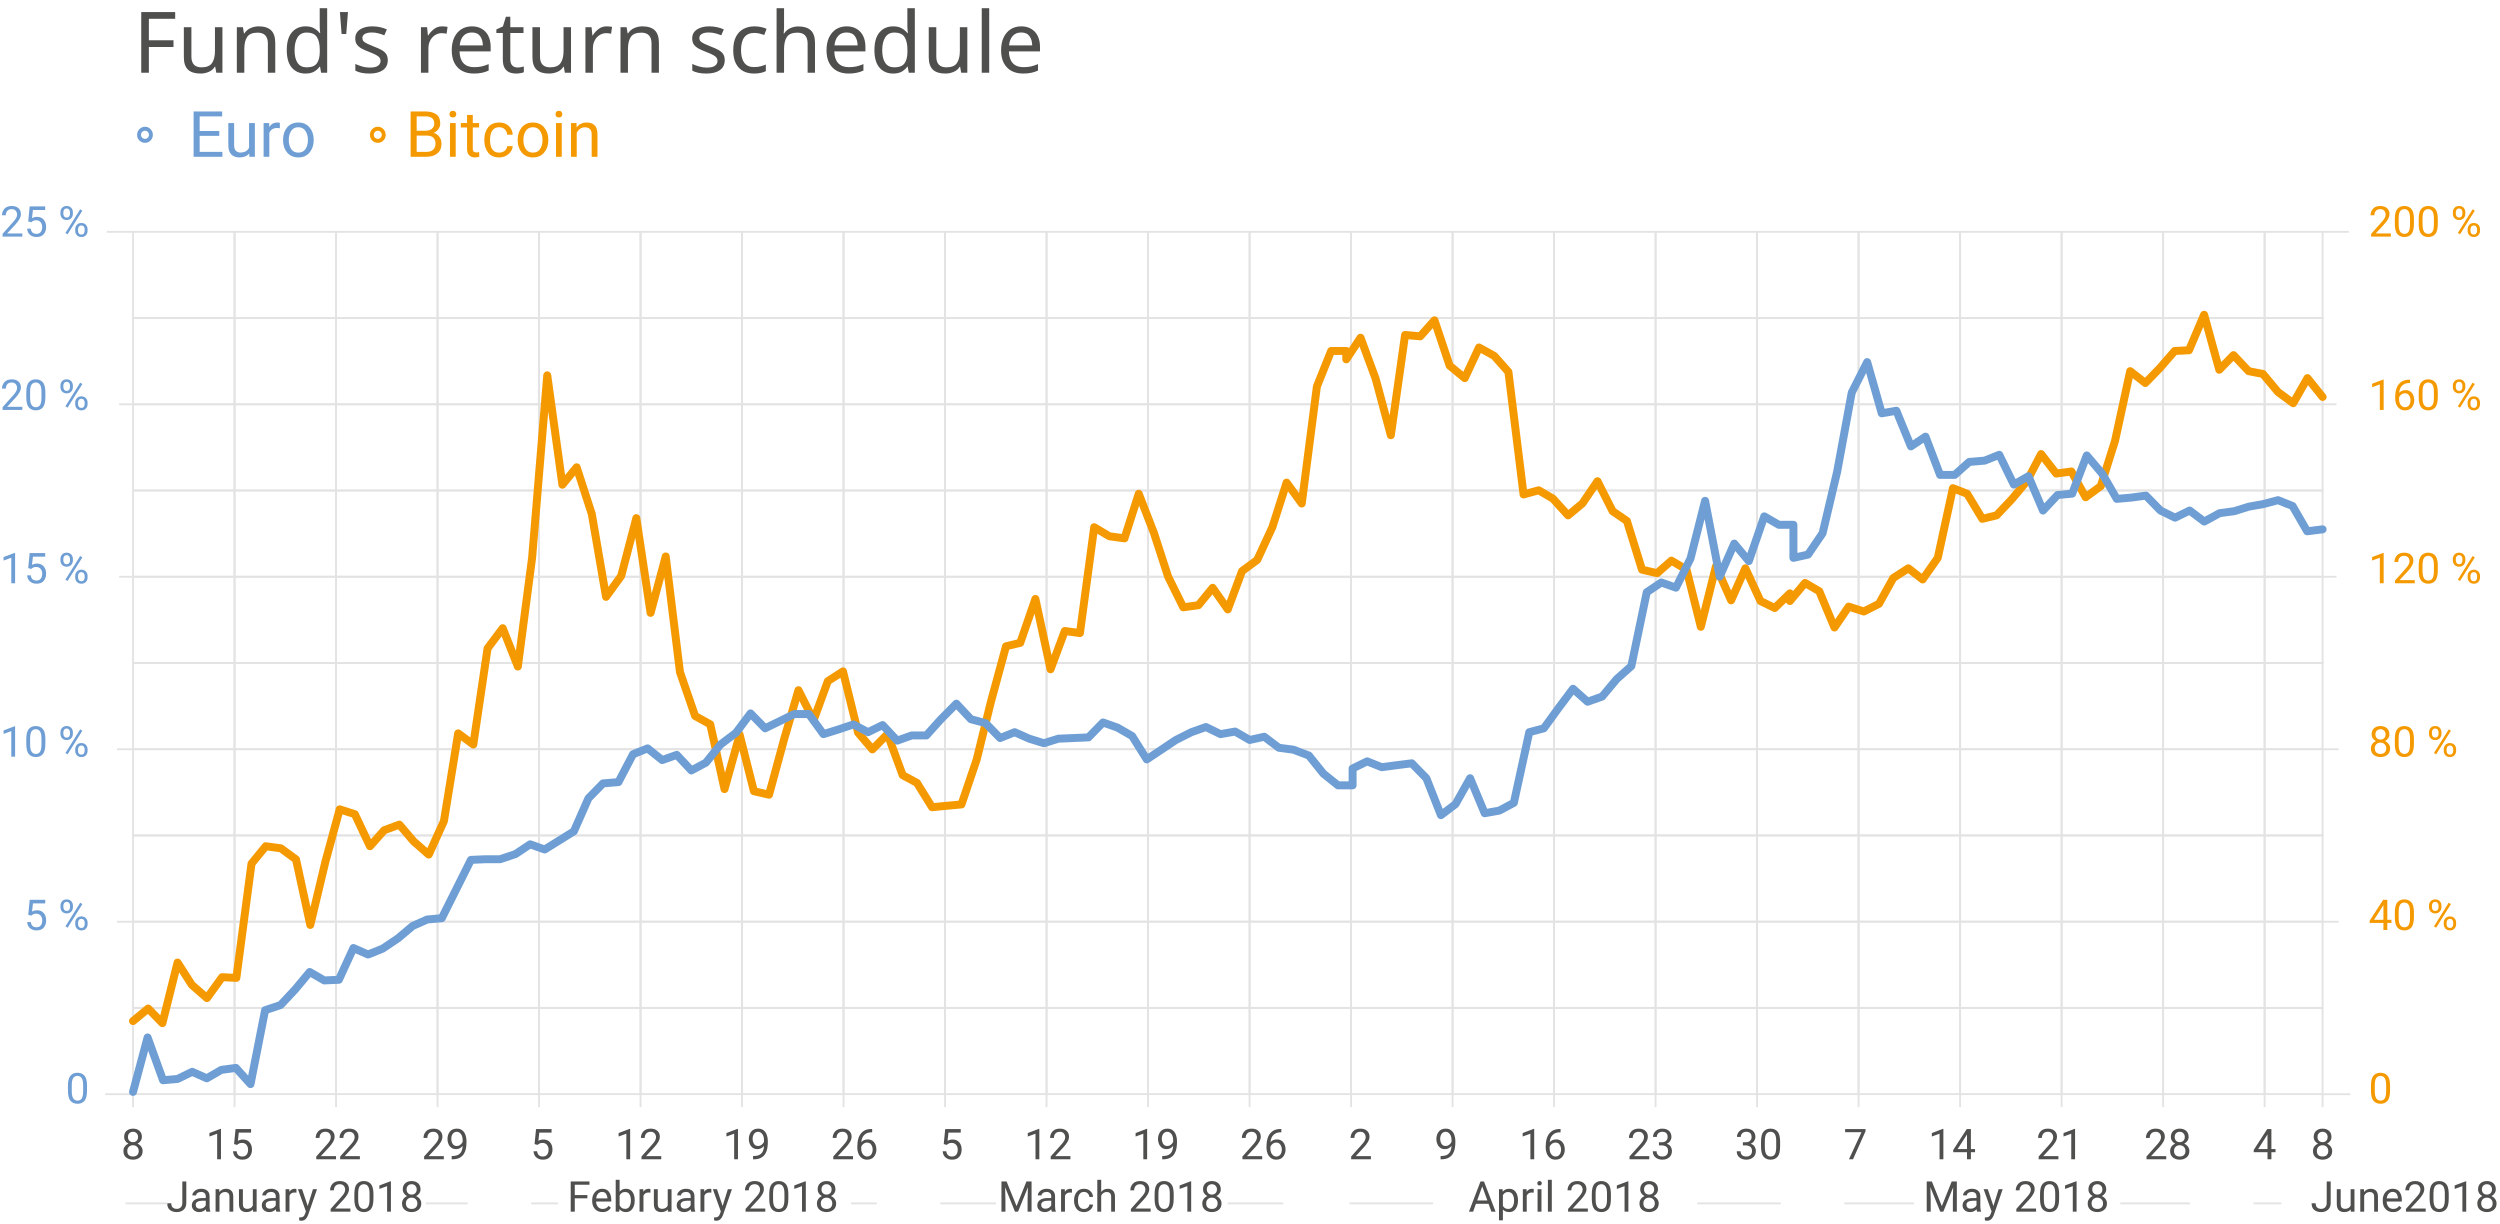
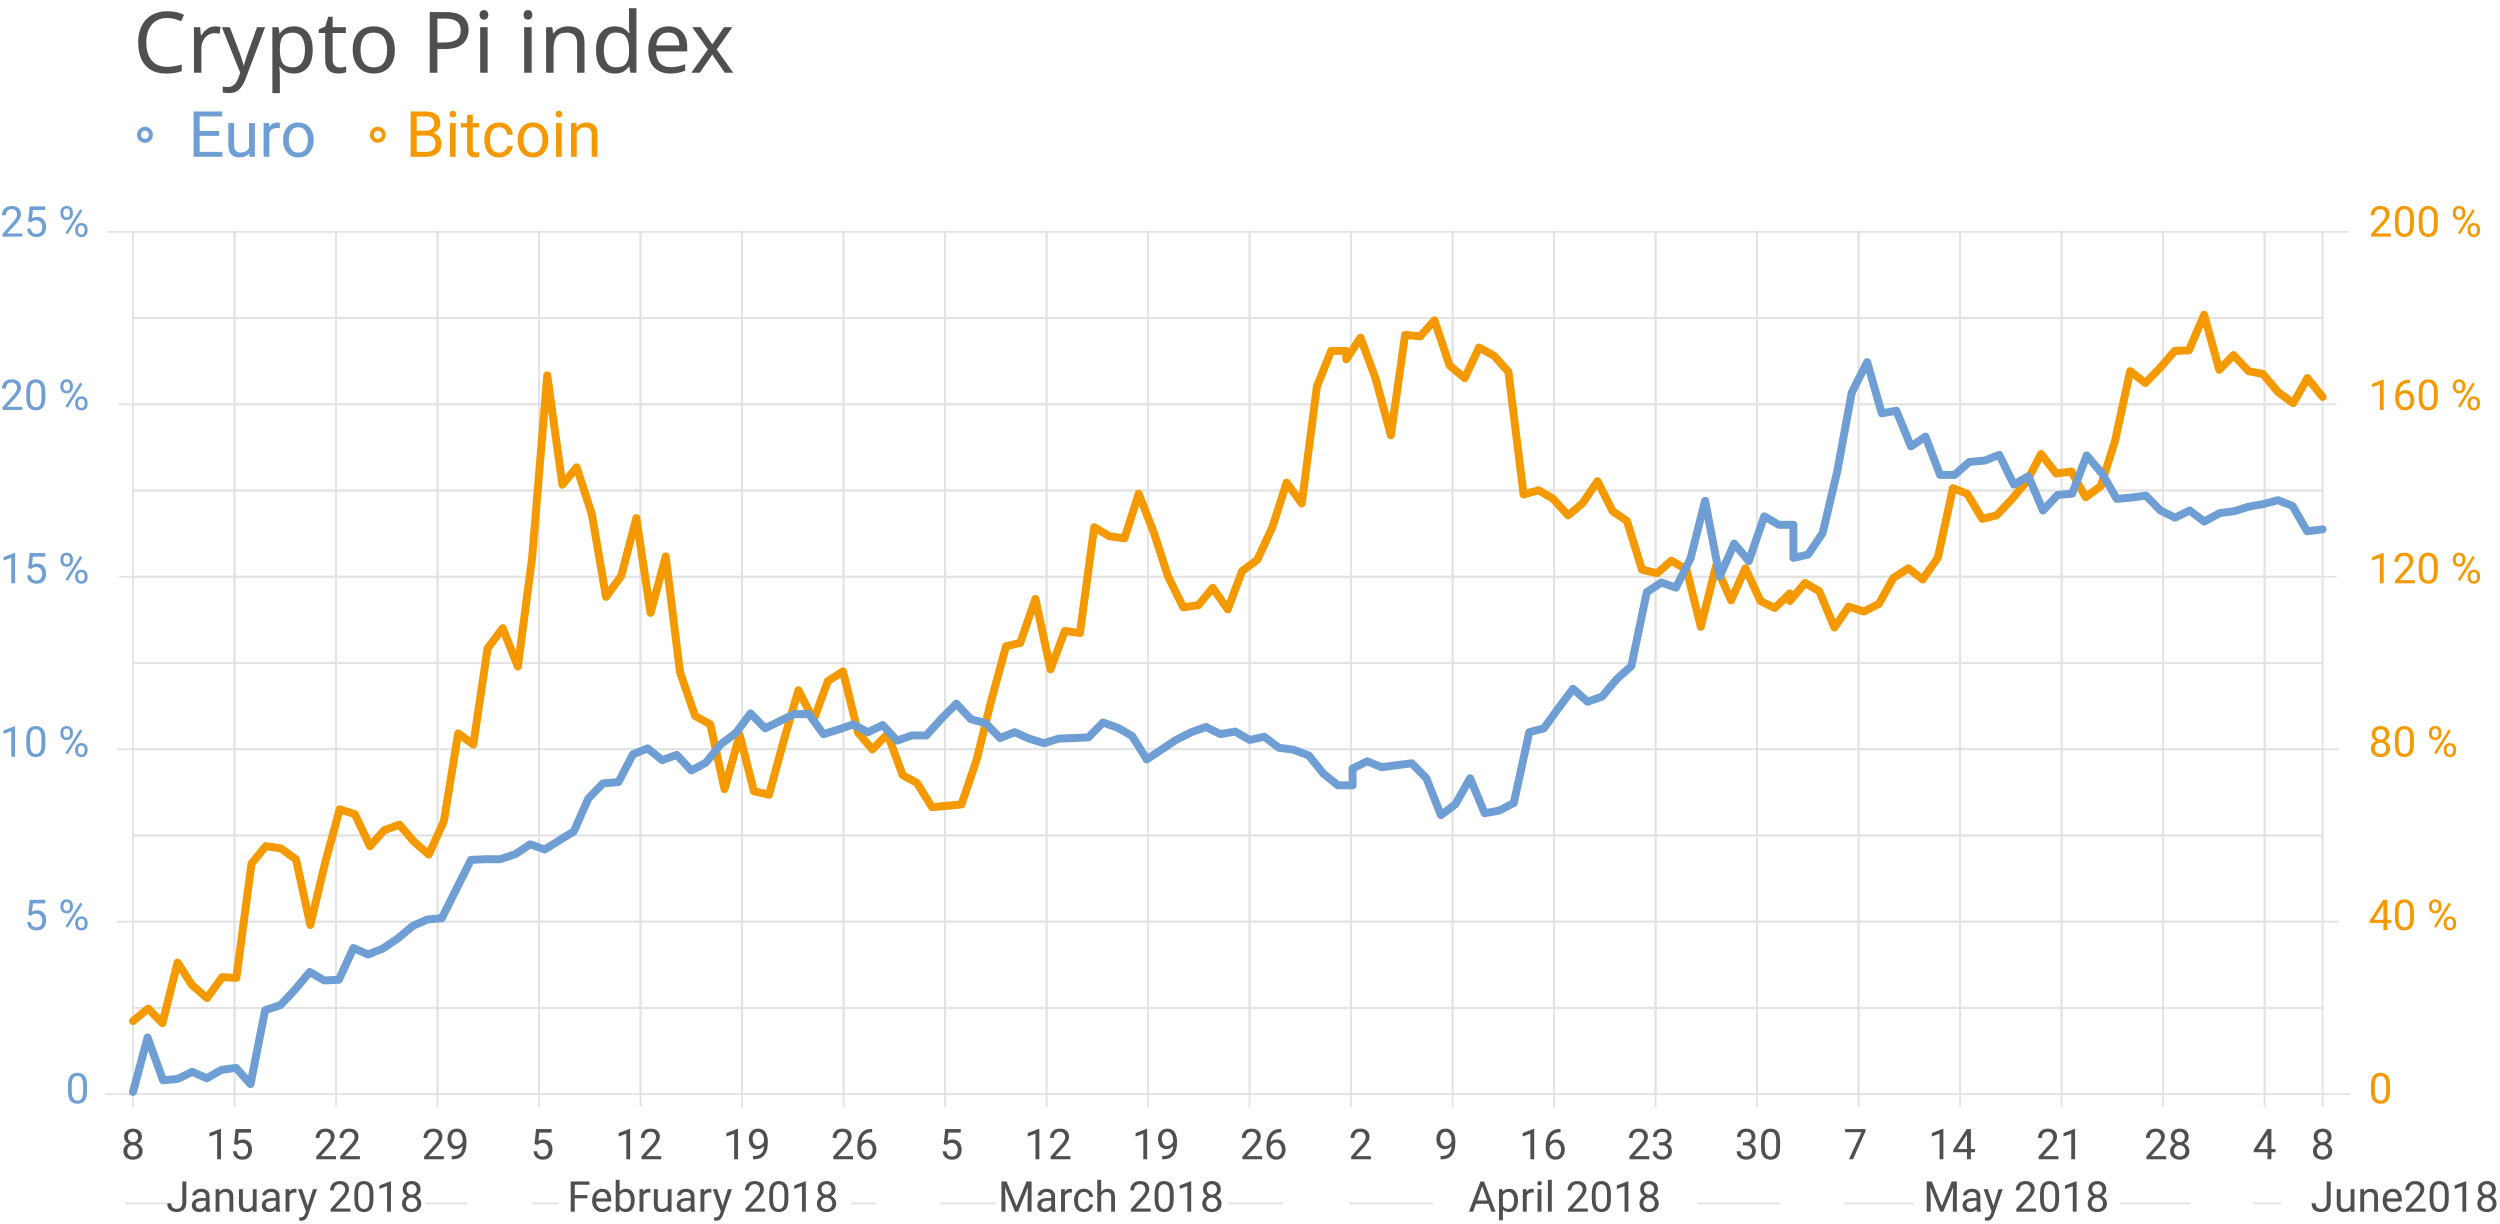
<svg xmlns="http://www.w3.org/2000/svg" version="1.1" id="Слой_1" x="0px" y="0px" viewBox="0 0 470.818 230.358" enable-background="new 0 0 470.818 230.358" xml:space="preserve">
  <g>
    <rect x="25.052" y="157.336" fill="none" stroke="#E3E3E3" stroke-width="0.35" stroke-miterlimit="10" width="19.117" height="16.236" />
    <rect x="44.168" y="157.336" fill="none" stroke="#E3E3E3" stroke-width="0.35" stroke-miterlimit="10" width="19.117" height="16.236" />
    <rect x="63.284" y="157.336" fill="none" stroke="#E3E3E3" stroke-width="0.35" stroke-miterlimit="10" width="19.117" height="16.236" />
    <rect x="82.4" y="157.336" fill="none" stroke="#E3E3E3" stroke-width="0.35" stroke-miterlimit="10" width="19.117" height="16.236" />
    <rect x="101.516" y="157.336" fill="none" stroke="#E3E3E3" stroke-width="0.35" stroke-miterlimit="10" width="19.117" height="16.236" />
    <rect x="120.631" y="157.336" fill="none" stroke="#E3E3E3" stroke-width="0.35" stroke-miterlimit="10" width="19.117" height="16.236" />
    <rect x="139.747" y="157.336" fill="none" stroke="#E3E3E3" stroke-width="0.35" stroke-miterlimit="10" width="19.117" height="16.236" />
    <rect x="158.863" y="157.336" fill="none" stroke="#E3E3E3" stroke-width="0.35" stroke-miterlimit="10" width="19.117" height="16.236" />
    <rect x="177.979" y="157.336" fill="none" stroke="#E3E3E3" stroke-width="0.35" stroke-miterlimit="10" width="19.117" height="16.236" />
    <rect x="197.095" y="157.336" fill="none" stroke="#E3E3E3" stroke-width="0.35" stroke-miterlimit="10" width="19.117" height="16.236" />
    <rect x="216.211" y="157.336" fill="none" stroke="#E3E3E3" stroke-width="0.35" stroke-miterlimit="10" width="19.117" height="16.236" />
    <rect x="235.327" y="157.336" fill="none" stroke="#E3E3E3" stroke-width="0.35" stroke-miterlimit="10" width="19.117" height="16.236" />
    <rect x="254.442" y="157.336" fill="none" stroke="#E3E3E3" stroke-width="0.35" stroke-miterlimit="10" width="19.117" height="16.236" />
    <rect x="273.558" y="157.336" fill="none" stroke="#E3E3E3" stroke-width="0.35" stroke-miterlimit="10" width="19.117" height="16.236" />
    <rect x="292.674" y="157.336" fill="none" stroke="#E3E3E3" stroke-width="0.35" stroke-miterlimit="10" width="19.117" height="16.236" />
    <rect x="311.79" y="157.336" fill="none" stroke="#E3E3E3" stroke-width="0.35" stroke-miterlimit="10" width="19.117" height="16.236" />
    <rect x="330.906" y="157.336" fill="none" stroke="#E3E3E3" stroke-width="0.35" stroke-miterlimit="10" width="19.117" height="16.236" />
    <rect x="350.022" y="157.336" fill="none" stroke="#E3E3E3" stroke-width="0.35" stroke-miterlimit="10" width="19.117" height="16.236" />
    <rect x="369.138" y="157.336" fill="none" stroke="#E3E3E3" stroke-width="0.35" stroke-miterlimit="10" width="19.117" height="16.236" />
    <rect x="388.254" y="157.336" fill="none" stroke="#E3E3E3" stroke-width="0.35" stroke-miterlimit="10" width="19.117" height="16.236" />
    <rect x="407.37" y="157.336" fill="none" stroke="#E3E3E3" stroke-width="0.35" stroke-miterlimit="10" width="19.117" height="16.236" />
    <rect x="426.485" y="157.336" fill="none" stroke="#E3E3E3" stroke-width="0.35" stroke-miterlimit="10" width="10.922" height="16.236" />
    <rect x="25.052" y="141.096" fill="none" stroke="#E3E3E3" stroke-width="0.35" stroke-miterlimit="10" width="19.117" height="16.236" />
    <rect x="44.168" y="141.096" fill="none" stroke="#E3E3E3" stroke-width="0.35" stroke-miterlimit="10" width="19.117" height="16.236" />
    <rect x="63.284" y="141.096" fill="none" stroke="#E3E3E3" stroke-width="0.35" stroke-miterlimit="10" width="19.117" height="16.236" />
    <rect x="82.4" y="141.096" fill="none" stroke="#E3E3E3" stroke-width="0.35" stroke-miterlimit="10" width="19.117" height="16.236" />
    <rect x="101.516" y="141.096" fill="none" stroke="#E3E3E3" stroke-width="0.35" stroke-miterlimit="10" width="19.117" height="16.236" />
    <rect x="120.631" y="141.096" fill="none" stroke="#E3E3E3" stroke-width="0.35" stroke-miterlimit="10" width="19.117" height="16.236" />
    <rect x="139.747" y="141.096" fill="none" stroke="#E3E3E3" stroke-width="0.35" stroke-miterlimit="10" width="19.117" height="16.236" />
    <rect x="158.863" y="141.096" fill="none" stroke="#E3E3E3" stroke-width="0.35" stroke-miterlimit="10" width="19.117" height="16.236" />
    <rect x="177.979" y="141.096" fill="none" stroke="#E3E3E3" stroke-width="0.35" stroke-miterlimit="10" width="19.117" height="16.236" />
    <rect x="197.095" y="141.096" fill="none" stroke="#E3E3E3" stroke-width="0.35" stroke-miterlimit="10" width="19.117" height="16.236" />
    <rect x="216.211" y="141.096" fill="none" stroke="#E3E3E3" stroke-width="0.35" stroke-miterlimit="10" width="19.117" height="16.236" />
    <rect x="235.327" y="141.096" fill="none" stroke="#E3E3E3" stroke-width="0.35" stroke-miterlimit="10" width="19.117" height="16.236" />
    <rect x="254.442" y="141.096" fill="none" stroke="#E3E3E3" stroke-width="0.35" stroke-miterlimit="10" width="19.117" height="16.236" />
    <rect x="273.558" y="141.096" fill="none" stroke="#E3E3E3" stroke-width="0.35" stroke-miterlimit="10" width="19.117" height="16.236" />
    <rect x="292.674" y="141.096" fill="none" stroke="#E3E3E3" stroke-width="0.35" stroke-miterlimit="10" width="19.117" height="16.236" />
    <rect x="311.79" y="141.096" fill="none" stroke="#E3E3E3" stroke-width="0.35" stroke-miterlimit="10" width="19.117" height="16.236" />
    <rect x="330.906" y="141.096" fill="none" stroke="#E3E3E3" stroke-width="0.35" stroke-miterlimit="10" width="19.117" height="16.236" />
    <rect x="350.022" y="141.096" fill="none" stroke="#E3E3E3" stroke-width="0.35" stroke-miterlimit="10" width="19.117" height="16.236" />
    <rect x="369.138" y="141.096" fill="none" stroke="#E3E3E3" stroke-width="0.35" stroke-miterlimit="10" width="19.117" height="16.236" />
    <rect x="388.254" y="141.096" fill="none" stroke="#E3E3E3" stroke-width="0.35" stroke-miterlimit="10" width="19.117" height="16.236" />
    <rect x="407.37" y="141.096" fill="none" stroke="#E3E3E3" stroke-width="0.35" stroke-miterlimit="10" width="19.117" height="16.236" />
    <rect x="426.485" y="141.096" fill="none" stroke="#E3E3E3" stroke-width="0.35" stroke-miterlimit="10" width="10.922" height="16.236" />
    <rect x="25.052" y="189.814" fill="none" stroke="#E3E3E3" stroke-width="0.35" stroke-miterlimit="10" width="19.117" height="16.236" />
    <rect x="44.168" y="189.814" fill="none" stroke="#E3E3E3" stroke-width="0.35" stroke-miterlimit="10" width="19.117" height="16.236" />
    <rect x="63.284" y="189.814" fill="none" stroke="#E3E3E3" stroke-width="0.35" stroke-miterlimit="10" width="19.117" height="16.236" />
    <rect x="82.4" y="189.814" fill="none" stroke="#E3E3E3" stroke-width="0.35" stroke-miterlimit="10" width="19.117" height="16.236" />
    <rect x="101.516" y="189.814" fill="none" stroke="#E3E3E3" stroke-width="0.35" stroke-miterlimit="10" width="19.117" height="16.236" />
    <rect x="120.631" y="189.814" fill="none" stroke="#E3E3E3" stroke-width="0.35" stroke-miterlimit="10" width="19.117" height="16.236" />
    <rect x="139.747" y="189.814" fill="none" stroke="#E3E3E3" stroke-width="0.35" stroke-miterlimit="10" width="19.117" height="16.236" />
    <rect x="158.863" y="189.814" fill="none" stroke="#E3E3E3" stroke-width="0.35" stroke-miterlimit="10" width="19.117" height="16.236" />
    <rect x="177.979" y="189.814" fill="none" stroke="#E3E3E3" stroke-width="0.35" stroke-miterlimit="10" width="19.117" height="16.236" />
    <rect x="197.095" y="189.814" fill="none" stroke="#E3E3E3" stroke-width="0.35" stroke-miterlimit="10" width="19.117" height="16.236" />
    <rect x="216.211" y="189.814" fill="none" stroke="#E3E3E3" stroke-width="0.35" stroke-miterlimit="10" width="19.117" height="16.236" />
    <rect x="235.327" y="189.814" fill="none" stroke="#E3E3E3" stroke-width="0.35" stroke-miterlimit="10" width="19.117" height="16.236" />
    <rect x="254.442" y="189.814" fill="none" stroke="#E3E3E3" stroke-width="0.35" stroke-miterlimit="10" width="19.117" height="16.236" />
    <rect x="273.558" y="189.814" fill="none" stroke="#E3E3E3" stroke-width="0.35" stroke-miterlimit="10" width="19.117" height="16.236" />
    <rect x="292.674" y="189.814" fill="none" stroke="#E3E3E3" stroke-width="0.35" stroke-miterlimit="10" width="19.117" height="16.236" />
    <rect x="311.79" y="189.814" fill="none" stroke="#E3E3E3" stroke-width="0.35" stroke-miterlimit="10" width="19.117" height="16.236" />
    <rect x="330.906" y="189.814" fill="none" stroke="#E3E3E3" stroke-width="0.35" stroke-miterlimit="10" width="19.117" height="16.236" />
    <rect x="350.022" y="189.814" fill="none" stroke="#E3E3E3" stroke-width="0.35" stroke-miterlimit="10" width="19.117" height="16.236" />
    <rect x="369.138" y="189.814" fill="none" stroke="#E3E3E3" stroke-width="0.35" stroke-miterlimit="10" width="19.117" height="16.236" />
    <rect x="388.254" y="189.814" fill="none" stroke="#E3E3E3" stroke-width="0.35" stroke-miterlimit="10" width="19.117" height="16.236" />
    <rect x="407.37" y="189.814" fill="none" stroke="#E3E3E3" stroke-width="0.35" stroke-miterlimit="10" width="19.117" height="16.236" />
    <rect x="426.485" y="189.814" fill="none" stroke="#E3E3E3" stroke-width="0.35" stroke-miterlimit="10" width="10.922" height="16.236" />
    <rect x="25.052" y="173.575" fill="none" stroke="#E3E3E3" stroke-width="0.35" stroke-miterlimit="10" width="19.117" height="16.236" />
    <rect x="44.168" y="173.575" fill="none" stroke="#E3E3E3" stroke-width="0.35" stroke-miterlimit="10" width="19.117" height="16.236" />
    <rect x="63.284" y="173.575" fill="none" stroke="#E3E3E3" stroke-width="0.35" stroke-miterlimit="10" width="19.117" height="16.236" />
    <rect x="82.4" y="173.575" fill="none" stroke="#E3E3E3" stroke-width="0.35" stroke-miterlimit="10" width="19.117" height="16.236" />
    <rect x="101.516" y="173.575" fill="none" stroke="#E3E3E3" stroke-width="0.35" stroke-miterlimit="10" width="19.117" height="16.236" />
    <rect x="120.631" y="173.575" fill="none" stroke="#E3E3E3" stroke-width="0.35" stroke-miterlimit="10" width="19.117" height="16.236" />
    <rect x="139.747" y="173.575" fill="none" stroke="#E3E3E3" stroke-width="0.35" stroke-miterlimit="10" width="19.117" height="16.236" />
    <rect x="158.863" y="173.575" fill="none" stroke="#E3E3E3" stroke-width="0.35" stroke-miterlimit="10" width="19.117" height="16.236" />
    <rect x="177.979" y="173.575" fill="none" stroke="#E3E3E3" stroke-width="0.35" stroke-miterlimit="10" width="19.117" height="16.236" />
    <rect x="197.095" y="173.575" fill="none" stroke="#E3E3E3" stroke-width="0.35" stroke-miterlimit="10" width="19.117" height="16.236" />
    <rect x="216.211" y="173.575" fill="none" stroke="#E3E3E3" stroke-width="0.35" stroke-miterlimit="10" width="19.117" height="16.236" />
    <rect x="235.327" y="173.575" fill="none" stroke="#E3E3E3" stroke-width="0.35" stroke-miterlimit="10" width="19.117" height="16.236" />
    <rect x="254.442" y="173.575" fill="none" stroke="#E3E3E3" stroke-width="0.35" stroke-miterlimit="10" width="19.117" height="16.236" />
    <rect x="273.558" y="173.575" fill="none" stroke="#E3E3E3" stroke-width="0.35" stroke-miterlimit="10" width="19.117" height="16.236" />
    <rect x="292.674" y="173.575" fill="none" stroke="#E3E3E3" stroke-width="0.35" stroke-miterlimit="10" width="19.117" height="16.236" />
    <rect x="311.79" y="173.575" fill="none" stroke="#E3E3E3" stroke-width="0.35" stroke-miterlimit="10" width="19.117" height="16.236" />
    <rect x="330.906" y="173.575" fill="none" stroke="#E3E3E3" stroke-width="0.35" stroke-miterlimit="10" width="19.117" height="16.236" />
    <rect x="350.022" y="173.575" fill="none" stroke="#E3E3E3" stroke-width="0.35" stroke-miterlimit="10" width="19.117" height="16.236" />
    <rect x="369.138" y="173.575" fill="none" stroke="#E3E3E3" stroke-width="0.35" stroke-miterlimit="10" width="19.117" height="16.236" />
    <rect x="388.254" y="173.575" fill="none" stroke="#E3E3E3" stroke-width="0.35" stroke-miterlimit="10" width="19.117" height="16.236" />
    <rect x="407.37" y="173.575" fill="none" stroke="#E3E3E3" stroke-width="0.35" stroke-miterlimit="10" width="19.117" height="16.236" />
    <rect x="426.485" y="173.575" fill="none" stroke="#E3E3E3" stroke-width="0.35" stroke-miterlimit="10" width="10.922" height="16.236" />
    <rect x="25.052" y="92.378" fill="none" stroke="#E3E3E3" stroke-width="0.35" stroke-miterlimit="10" width="19.117" height="16.236" />
    <rect x="44.168" y="92.378" fill="none" stroke="#E3E3E3" stroke-width="0.35" stroke-miterlimit="10" width="19.117" height="16.236" />
    <rect x="63.284" y="92.378" fill="none" stroke="#E3E3E3" stroke-width="0.35" stroke-miterlimit="10" width="19.117" height="16.236" />
    <rect x="82.4" y="92.378" fill="none" stroke="#E3E3E3" stroke-width="0.35" stroke-miterlimit="10" width="19.117" height="16.236" />
    <rect x="101.516" y="92.378" fill="none" stroke="#E3E3E3" stroke-width="0.35" stroke-miterlimit="10" width="19.117" height="16.236" />
    <rect x="120.631" y="92.378" fill="none" stroke="#E3E3E3" stroke-width="0.35" stroke-miterlimit="10" width="19.117" height="16.236" />
    <rect x="139.747" y="92.378" fill="none" stroke="#E3E3E3" stroke-width="0.35" stroke-miterlimit="10" width="19.117" height="16.236" />
    <rect x="158.863" y="92.378" fill="none" stroke="#E3E3E3" stroke-width="0.35" stroke-miterlimit="10" width="19.117" height="16.236" />
    <rect x="177.979" y="92.378" fill="none" stroke="#E3E3E3" stroke-width="0.35" stroke-miterlimit="10" width="19.117" height="16.236" />
    <rect x="197.095" y="92.378" fill="none" stroke="#E3E3E3" stroke-width="0.35" stroke-miterlimit="10" width="19.117" height="16.236" />
    <rect x="216.211" y="92.378" fill="none" stroke="#E3E3E3" stroke-width="0.35" stroke-miterlimit="10" width="19.117" height="16.236" />
    <rect x="235.327" y="92.378" fill="none" stroke="#E3E3E3" stroke-width="0.35" stroke-miterlimit="10" width="19.117" height="16.236" />
    <rect x="254.442" y="92.378" fill="none" stroke="#E3E3E3" stroke-width="0.35" stroke-miterlimit="10" width="19.117" height="16.236" />
    <rect x="273.558" y="92.378" fill="none" stroke="#E3E3E3" stroke-width="0.35" stroke-miterlimit="10" width="19.117" height="16.236" />
    <rect x="292.674" y="92.378" fill="none" stroke="#E3E3E3" stroke-width="0.35" stroke-miterlimit="10" width="19.117" height="16.236" />
    <rect x="311.79" y="92.378" fill="none" stroke="#E3E3E3" stroke-width="0.35" stroke-miterlimit="10" width="19.117" height="16.236" />
    <rect x="330.906" y="92.378" fill="none" stroke="#E3E3E3" stroke-width="0.35" stroke-miterlimit="10" width="19.117" height="16.236" />
    <rect x="350.022" y="92.378" fill="none" stroke="#E3E3E3" stroke-width="0.35" stroke-miterlimit="10" width="19.117" height="16.236" />
    <rect x="369.138" y="92.378" fill="none" stroke="#E3E3E3" stroke-width="0.35" stroke-miterlimit="10" width="19.117" height="16.236" />
    <rect x="388.254" y="92.378" fill="none" stroke="#E3E3E3" stroke-width="0.35" stroke-miterlimit="10" width="19.117" height="16.236" />
    <rect x="407.37" y="92.378" fill="none" stroke="#E3E3E3" stroke-width="0.35" stroke-miterlimit="10" width="19.117" height="16.236" />
    <rect x="426.485" y="92.378" fill="none" stroke="#E3E3E3" stroke-width="0.35" stroke-miterlimit="10" width="10.922" height="16.236" />
    <rect x="25.052" y="76.139" fill="none" stroke="#E3E3E3" stroke-width="0.35" stroke-miterlimit="10" width="19.117" height="16.236" />
    <rect x="44.168" y="76.139" fill="none" stroke="#E3E3E3" stroke-width="0.35" stroke-miterlimit="10" width="19.117" height="16.236" />
    <rect x="63.284" y="76.139" fill="none" stroke="#E3E3E3" stroke-width="0.35" stroke-miterlimit="10" width="19.117" height="16.236" />
    <rect x="82.4" y="76.139" fill="none" stroke="#E3E3E3" stroke-width="0.35" stroke-miterlimit="10" width="19.117" height="16.236" />
    <rect x="101.516" y="76.139" fill="none" stroke="#E3E3E3" stroke-width="0.35" stroke-miterlimit="10" width="19.117" height="16.236" />
    <rect x="120.631" y="76.139" fill="none" stroke="#E3E3E3" stroke-width="0.35" stroke-miterlimit="10" width="19.117" height="16.236" />
    <rect x="139.747" y="76.139" fill="none" stroke="#E3E3E3" stroke-width="0.35" stroke-miterlimit="10" width="19.117" height="16.236" />
    <rect x="158.863" y="76.139" fill="none" stroke="#E3E3E3" stroke-width="0.35" stroke-miterlimit="10" width="19.117" height="16.236" />
    <rect x="177.979" y="76.139" fill="none" stroke="#E3E3E3" stroke-width="0.35" stroke-miterlimit="10" width="19.117" height="16.236" />
    <rect x="197.095" y="76.139" fill="none" stroke="#E3E3E3" stroke-width="0.35" stroke-miterlimit="10" width="19.117" height="16.236" />
    <rect x="216.211" y="76.139" fill="none" stroke="#E3E3E3" stroke-width="0.35" stroke-miterlimit="10" width="19.117" height="16.236" />
    <rect x="235.327" y="76.139" fill="none" stroke="#E3E3E3" stroke-width="0.35" stroke-miterlimit="10" width="19.117" height="16.236" />
    <rect x="254.442" y="76.139" fill="none" stroke="#E3E3E3" stroke-width="0.35" stroke-miterlimit="10" width="19.117" height="16.236" />
    <rect x="273.558" y="76.139" fill="none" stroke="#E3E3E3" stroke-width="0.35" stroke-miterlimit="10" width="19.117" height="16.236" />
    <rect x="292.674" y="76.139" fill="none" stroke="#E3E3E3" stroke-width="0.35" stroke-miterlimit="10" width="19.117" height="16.236" />
    <rect x="311.79" y="76.139" fill="none" stroke="#E3E3E3" stroke-width="0.35" stroke-miterlimit="10" width="19.117" height="16.236" />
    <rect x="330.906" y="76.139" fill="none" stroke="#E3E3E3" stroke-width="0.35" stroke-miterlimit="10" width="19.117" height="16.236" />
    <rect x="350.022" y="76.139" fill="none" stroke="#E3E3E3" stroke-width="0.35" stroke-miterlimit="10" width="19.117" height="16.236" />
    <rect x="369.138" y="76.139" fill="none" stroke="#E3E3E3" stroke-width="0.35" stroke-miterlimit="10" width="19.117" height="16.236" />
    <rect x="388.254" y="76.139" fill="none" stroke="#E3E3E3" stroke-width="0.35" stroke-miterlimit="10" width="19.117" height="16.236" />
    <rect x="407.37" y="76.139" fill="none" stroke="#E3E3E3" stroke-width="0.35" stroke-miterlimit="10" width="19.117" height="16.236" />
    <rect x="426.485" y="76.139" fill="none" stroke="#E3E3E3" stroke-width="0.35" stroke-miterlimit="10" width="10.922" height="16.236" />
    <rect x="25.052" y="59.903" fill="none" stroke="#E3E3E3" stroke-width="0.35" stroke-miterlimit="10" width="19.117" height="16.236" />
    <rect x="44.168" y="59.903" fill="none" stroke="#E3E3E3" stroke-width="0.35" stroke-miterlimit="10" width="19.117" height="16.236" />
    <rect x="63.284" y="59.903" fill="none" stroke="#E3E3E3" stroke-width="0.35" stroke-miterlimit="10" width="19.117" height="16.236" />
    <rect x="82.4" y="59.903" fill="none" stroke="#E3E3E3" stroke-width="0.35" stroke-miterlimit="10" width="19.117" height="16.236" />
    <rect x="101.516" y="59.903" fill="none" stroke="#E3E3E3" stroke-width="0.35" stroke-miterlimit="10" width="19.117" height="16.236" />
    <rect x="120.631" y="59.903" fill="none" stroke="#E3E3E3" stroke-width="0.35" stroke-miterlimit="10" width="19.117" height="16.236" />
    <rect x="139.747" y="59.903" fill="none" stroke="#E3E3E3" stroke-width="0.35" stroke-miterlimit="10" width="19.117" height="16.236" />
    <rect x="158.863" y="59.903" fill="none" stroke="#E3E3E3" stroke-width="0.35" stroke-miterlimit="10" width="19.117" height="16.236" />
    <rect x="177.979" y="59.903" fill="none" stroke="#E3E3E3" stroke-width="0.35" stroke-miterlimit="10" width="19.117" height="16.236" />
    <rect x="197.095" y="59.903" fill="none" stroke="#E3E3E3" stroke-width="0.35" stroke-miterlimit="10" width="19.117" height="16.236" />
    <rect x="216.211" y="59.903" fill="none" stroke="#E3E3E3" stroke-width="0.35" stroke-miterlimit="10" width="19.117" height="16.236" />
    <rect x="235.327" y="59.903" fill="none" stroke="#E3E3E3" stroke-width="0.35" stroke-miterlimit="10" width="19.117" height="16.236" />
    <rect x="254.442" y="59.903" fill="none" stroke="#E3E3E3" stroke-width="0.35" stroke-miterlimit="10" width="19.117" height="16.236" />
    <rect x="273.558" y="59.903" fill="none" stroke="#E3E3E3" stroke-width="0.35" stroke-miterlimit="10" width="19.117" height="16.236" />
    <rect x="292.674" y="59.903" fill="none" stroke="#E3E3E3" stroke-width="0.35" stroke-miterlimit="10" width="19.117" height="16.236" />
    <rect x="311.79" y="59.903" fill="none" stroke="#E3E3E3" stroke-width="0.35" stroke-miterlimit="10" width="19.117" height="16.236" />
    <rect x="330.906" y="59.903" fill="none" stroke="#E3E3E3" stroke-width="0.35" stroke-miterlimit="10" width="19.117" height="16.236" />
    <rect x="350.022" y="59.903" fill="none" stroke="#E3E3E3" stroke-width="0.35" stroke-miterlimit="10" width="19.117" height="16.236" />
    <rect x="369.138" y="59.903" fill="none" stroke="#E3E3E3" stroke-width="0.35" stroke-miterlimit="10" width="19.117" height="16.236" />
    <rect x="388.254" y="59.903" fill="none" stroke="#E3E3E3" stroke-width="0.35" stroke-miterlimit="10" width="19.117" height="16.236" />
    <rect x="407.37" y="59.903" fill="none" stroke="#E3E3E3" stroke-width="0.35" stroke-miterlimit="10" width="19.117" height="16.236" />
    <rect x="426.485" y="59.903" fill="none" stroke="#E3E3E3" stroke-width="0.35" stroke-miterlimit="10" width="10.922" height="16.236" />
    <rect x="25.052" y="43.664" fill="none" stroke="#E3E3E3" stroke-width="0.35" stroke-miterlimit="10" width="19.117" height="16.236" />
    <rect x="44.168" y="43.664" fill="none" stroke="#E3E3E3" stroke-width="0.35" stroke-miterlimit="10" width="19.117" height="16.236" />
    <rect x="63.284" y="43.664" fill="none" stroke="#E3E3E3" stroke-width="0.35" stroke-miterlimit="10" width="19.117" height="16.236" />
    <rect x="82.4" y="43.664" fill="none" stroke="#E3E3E3" stroke-width="0.35" stroke-miterlimit="10" width="19.117" height="16.236" />
    <rect x="101.516" y="43.664" fill="none" stroke="#E3E3E3" stroke-width="0.35" stroke-miterlimit="10" width="19.117" height="16.236" />
    <rect x="120.631" y="43.664" fill="none" stroke="#E3E3E3" stroke-width="0.35" stroke-miterlimit="10" width="19.117" height="16.236" />
    <rect x="139.747" y="43.664" fill="none" stroke="#E3E3E3" stroke-width="0.35" stroke-miterlimit="10" width="19.117" height="16.236" />
    <rect x="158.863" y="43.664" fill="none" stroke="#E3E3E3" stroke-width="0.35" stroke-miterlimit="10" width="19.117" height="16.236" />
    <rect x="177.979" y="43.664" fill="none" stroke="#E3E3E3" stroke-width="0.35" stroke-miterlimit="10" width="19.117" height="16.236" />
    <rect x="197.095" y="43.664" fill="none" stroke="#E3E3E3" stroke-width="0.35" stroke-miterlimit="10" width="19.117" height="16.236" />
    <rect x="216.211" y="43.664" fill="none" stroke="#E3E3E3" stroke-width="0.35" stroke-miterlimit="10" width="19.117" height="16.236" />
    <rect x="235.327" y="43.664" fill="none" stroke="#E3E3E3" stroke-width="0.35" stroke-miterlimit="10" width="19.117" height="16.236" />
    <rect x="254.442" y="43.664" fill="none" stroke="#E3E3E3" stroke-width="0.35" stroke-miterlimit="10" width="19.117" height="16.236" />
    <rect x="273.558" y="43.664" fill="none" stroke="#E3E3E3" stroke-width="0.35" stroke-miterlimit="10" width="19.117" height="16.236" />
    <rect x="292.674" y="43.664" fill="none" stroke="#E3E3E3" stroke-width="0.35" stroke-miterlimit="10" width="19.117" height="16.236" />
    <rect x="311.79" y="43.664" fill="none" stroke="#E3E3E3" stroke-width="0.35" stroke-miterlimit="10" width="19.117" height="16.236" />
    <rect x="330.906" y="43.664" fill="none" stroke="#E3E3E3" stroke-width="0.35" stroke-miterlimit="10" width="19.117" height="16.236" />
    <rect x="350.022" y="43.664" fill="none" stroke="#E3E3E3" stroke-width="0.35" stroke-miterlimit="10" width="19.117" height="16.236" />
    <rect x="369.138" y="43.664" fill="none" stroke="#E3E3E3" stroke-width="0.35" stroke-miterlimit="10" width="19.117" height="16.236" />
    <rect x="388.254" y="43.664" fill="none" stroke="#E3E3E3" stroke-width="0.35" stroke-miterlimit="10" width="19.117" height="16.236" />
    <rect x="407.37" y="43.664" fill="none" stroke="#E3E3E3" stroke-width="0.35" stroke-miterlimit="10" width="19.117" height="16.236" />
    <rect x="426.485" y="43.664" fill="none" stroke="#E3E3E3" stroke-width="0.35" stroke-miterlimit="10" width="10.922" height="16.236" />
    <rect x="25.052" y="124.857" fill="none" stroke="#E3E3E3" stroke-width="0.35" stroke-miterlimit="10" width="19.117" height="16.236" />
    <rect x="44.168" y="124.857" fill="none" stroke="#E3E3E3" stroke-width="0.35" stroke-miterlimit="10" width="19.117" height="16.236" />
    <rect x="63.284" y="124.857" fill="none" stroke="#E3E3E3" stroke-width="0.35" stroke-miterlimit="10" width="19.117" height="16.236" />
    <rect x="82.4" y="124.857" fill="none" stroke="#E3E3E3" stroke-width="0.35" stroke-miterlimit="10" width="19.117" height="16.236" />
    <rect x="101.516" y="124.857" fill="none" stroke="#E3E3E3" stroke-width="0.35" stroke-miterlimit="10" width="19.117" height="16.236" />
    <rect x="120.631" y="124.857" fill="none" stroke="#E3E3E3" stroke-width="0.35" stroke-miterlimit="10" width="19.117" height="16.236" />
    <rect x="139.747" y="124.857" fill="none" stroke="#E3E3E3" stroke-width="0.35" stroke-miterlimit="10" width="19.117" height="16.236" />
    <rect x="158.863" y="124.857" fill="none" stroke="#E3E3E3" stroke-width="0.35" stroke-miterlimit="10" width="19.117" height="16.236" />
    <rect x="177.979" y="124.857" fill="none" stroke="#E3E3E3" stroke-width="0.35" stroke-miterlimit="10" width="19.117" height="16.236" />
    <rect x="197.095" y="124.857" fill="none" stroke="#E3E3E3" stroke-width="0.35" stroke-miterlimit="10" width="19.117" height="16.236" />
    <rect x="216.211" y="124.857" fill="none" stroke="#E3E3E3" stroke-width="0.35" stroke-miterlimit="10" width="19.117" height="16.236" />
    <rect x="235.327" y="124.857" fill="none" stroke="#E3E3E3" stroke-width="0.35" stroke-miterlimit="10" width="19.117" height="16.236" />
    <rect x="254.442" y="124.857" fill="none" stroke="#E3E3E3" stroke-width="0.35" stroke-miterlimit="10" width="19.117" height="16.236" />
    <rect x="273.558" y="124.857" fill="none" stroke="#E3E3E3" stroke-width="0.35" stroke-miterlimit="10" width="19.117" height="16.236" />
    <rect x="292.674" y="124.857" fill="none" stroke="#E3E3E3" stroke-width="0.35" stroke-miterlimit="10" width="19.117" height="16.236" />
    <rect x="311.79" y="124.857" fill="none" stroke="#E3E3E3" stroke-width="0.35" stroke-miterlimit="10" width="19.117" height="16.236" />
    <rect x="330.906" y="124.857" fill="none" stroke="#E3E3E3" stroke-width="0.35" stroke-miterlimit="10" width="19.117" height="16.236" />
    <rect x="350.022" y="124.857" fill="none" stroke="#E3E3E3" stroke-width="0.35" stroke-miterlimit="10" width="19.117" height="16.236" />
    <rect x="369.138" y="124.857" fill="none" stroke="#E3E3E3" stroke-width="0.35" stroke-miterlimit="10" width="19.117" height="16.236" />
    <rect x="388.254" y="124.857" fill="none" stroke="#E3E3E3" stroke-width="0.35" stroke-miterlimit="10" width="19.117" height="16.236" />
    <rect x="407.37" y="124.857" fill="none" stroke="#E3E3E3" stroke-width="0.35" stroke-miterlimit="10" width="19.117" height="16.236" />
    <rect x="426.485" y="124.857" fill="none" stroke="#E3E3E3" stroke-width="0.35" stroke-miterlimit="10" width="10.922" height="16.236" />
    <rect x="25.052" y="108.618" fill="none" stroke="#E3E3E3" stroke-width="0.35" stroke-miterlimit="10" width="19.117" height="16.236" />
    <rect x="44.168" y="108.618" fill="none" stroke="#E3E3E3" stroke-width="0.35" stroke-miterlimit="10" width="19.117" height="16.236" />
    <rect x="63.284" y="108.618" fill="none" stroke="#E3E3E3" stroke-width="0.35" stroke-miterlimit="10" width="19.117" height="16.236" />
    <rect x="82.4" y="108.618" fill="none" stroke="#E3E3E3" stroke-width="0.35" stroke-miterlimit="10" width="19.117" height="16.236" />
    <rect x="101.516" y="108.618" fill="none" stroke="#E3E3E3" stroke-width="0.35" stroke-miterlimit="10" width="19.117" height="16.236" />
    <rect x="120.631" y="108.618" fill="none" stroke="#E3E3E3" stroke-width="0.35" stroke-miterlimit="10" width="19.117" height="16.236" />
    <rect x="139.747" y="108.618" fill="none" stroke="#E3E3E3" stroke-width="0.35" stroke-miterlimit="10" width="19.117" height="16.236" />
    <rect x="158.863" y="108.618" fill="none" stroke="#E3E3E3" stroke-width="0.35" stroke-miterlimit="10" width="19.117" height="16.236" />
    <rect x="177.979" y="108.618" fill="none" stroke="#E3E3E3" stroke-width="0.35" stroke-miterlimit="10" width="19.117" height="16.236" />
    <rect x="197.095" y="108.618" fill="none" stroke="#E3E3E3" stroke-width="0.35" stroke-miterlimit="10" width="19.117" height="16.236" />
    <rect x="216.211" y="108.618" fill="none" stroke="#E3E3E3" stroke-width="0.35" stroke-miterlimit="10" width="19.117" height="16.236" />
    <rect x="235.327" y="108.618" fill="none" stroke="#E3E3E3" stroke-width="0.35" stroke-miterlimit="10" width="19.117" height="16.236" />
    <rect x="254.442" y="108.618" fill="none" stroke="#E3E3E3" stroke-width="0.35" stroke-miterlimit="10" width="19.117" height="16.236" />
    <rect x="273.558" y="108.618" fill="none" stroke="#E3E3E3" stroke-width="0.35" stroke-miterlimit="10" width="19.117" height="16.236" />
    <rect x="292.674" y="108.618" fill="none" stroke="#E3E3E3" stroke-width="0.35" stroke-miterlimit="10" width="19.117" height="16.236" />
    <rect x="311.79" y="108.618" fill="none" stroke="#E3E3E3" stroke-width="0.35" stroke-miterlimit="10" width="19.117" height="16.236" />
    <rect x="330.906" y="108.618" fill="none" stroke="#E3E3E3" stroke-width="0.35" stroke-miterlimit="10" width="19.117" height="16.236" />
    <rect x="350.022" y="108.618" fill="none" stroke="#E3E3E3" stroke-width="0.35" stroke-miterlimit="10" width="19.117" height="16.236" />
    <rect x="369.138" y="108.618" fill="none" stroke="#E3E3E3" stroke-width="0.35" stroke-miterlimit="10" width="19.117" height="16.236" />
    <rect x="388.254" y="108.618" fill="none" stroke="#E3E3E3" stroke-width="0.35" stroke-miterlimit="10" width="19.117" height="16.236" />
    <rect x="407.37" y="108.618" fill="none" stroke="#E3E3E3" stroke-width="0.35" stroke-miterlimit="10" width="19.117" height="16.236" />
    <rect x="426.485" y="108.618" fill="none" stroke="#E3E3E3" stroke-width="0.35" stroke-miterlimit="10" width="10.922" height="16.236" />
  </g>
  <line fill="none" stroke="#E3E3E3" stroke-width="0.35" stroke-miterlimit="10" x1="63.284" y1="206.029" x2="63.284" y2="208.497" />
  <line fill="none" stroke="#E3E3E3" stroke-width="0.35" stroke-miterlimit="10" x1="44.168" y1="206.029" x2="44.168" y2="208.497" />
  <line fill="none" stroke="#E3E3E3" stroke-width="0.35" stroke-miterlimit="10" x1="25.052" y1="208.497" x2="25.052" y2="206.029" />
  <line fill="none" stroke="#E3E3E3" stroke-width="0.35" stroke-miterlimit="10" x1="82.4" y1="206.029" x2="82.4" y2="208.497" />
  <line fill="none" stroke="#E3E3E3" stroke-width="0.35" stroke-miterlimit="10" x1="101.516" y1="206.029" x2="101.516" y2="208.497" />
  <line fill="none" stroke="#E3E3E3" stroke-width="0.35" stroke-miterlimit="10" x1="120.631" y1="206.029" x2="120.631" y2="208.497" />
  <line fill="none" stroke="#E3E3E3" stroke-width="0.35" stroke-miterlimit="10" x1="139.747" y1="206.029" x2="139.747" y2="208.497" />
  <line fill="none" stroke="#E3E3E3" stroke-width="0.35" stroke-miterlimit="10" x1="158.863" y1="206.029" x2="158.863" y2="208.497" />
  <line fill="none" stroke="#E3E3E3" stroke-width="0.35" stroke-miterlimit="10" x1="177.979" y1="206.029" x2="177.979" y2="208.497" />
  <line fill="none" stroke="#E3E3E3" stroke-width="0.35" stroke-miterlimit="10" x1="197.095" y1="206.029" x2="197.095" y2="208.497" />
  <line fill="none" stroke="#E3E3E3" stroke-width="0.35" stroke-miterlimit="10" x1="216.211" y1="206.029" x2="216.211" y2="208.497" />
  <line fill="none" stroke="#E3E3E3" stroke-width="0.35" stroke-miterlimit="10" x1="235.327" y1="206.029" x2="235.327" y2="208.497" />
  <line fill="none" stroke="#E3E3E3" stroke-width="0.35" stroke-miterlimit="10" x1="254.443" y1="206.029" x2="254.443" y2="208.497" />
  <line fill="none" stroke="#E3E3E3" stroke-width="0.35" stroke-miterlimit="10" x1="273.558" y1="206.029" x2="273.558" y2="208.497" />
  <line fill="none" stroke="#E3E3E3" stroke-width="0.35" stroke-miterlimit="10" x1="292.674" y1="206.029" x2="292.674" y2="208.497" />
  <line fill="none" stroke="#E3E3E3" stroke-width="0.35" stroke-miterlimit="10" x1="311.79" y1="206.029" x2="311.79" y2="208.497" />
  <line fill="none" stroke="#E3E3E3" stroke-width="0.35" stroke-miterlimit="10" x1="330.906" y1="206.029" x2="330.906" y2="208.497" />
  <line fill="none" stroke="#E3E3E3" stroke-width="0.35" stroke-miterlimit="10" x1="350.022" y1="206.029" x2="350.022" y2="208.497" />
  <line fill="none" stroke="#E3E3E3" stroke-width="0.35" stroke-miterlimit="10" x1="369.138" y1="206.029" x2="369.138" y2="208.497" />
  <line fill="none" stroke="#E3E3E3" stroke-width="0.35" stroke-miterlimit="10" x1="388.254" y1="206.029" x2="388.254" y2="208.497" />
  <line fill="none" stroke="#E3E3E3" stroke-width="0.35" stroke-miterlimit="10" x1="407.37" y1="206.029" x2="407.37" y2="208.497" />
  <line fill="none" stroke="#E3E3E3" stroke-width="0.35" stroke-miterlimit="10" x1="426.485" y1="206.029" x2="426.485" y2="208.497" />
  <line fill="none" stroke="#E3E3E3" stroke-width="0.35" stroke-miterlimit="10" x1="437.407" y1="206.029" x2="437.407" y2="208.497" />
  <line fill="none" stroke="#E3E3E3" stroke-width="0.35" stroke-miterlimit="10" x1="437.407" y1="43.664" x2="442.345" y2="43.664" />
  <line fill="none" stroke="#E3E3E3" stroke-width="0.35" stroke-miterlimit="10" x1="437.407" y1="76.145" x2="440.029" y2="76.145" />
  <line fill="none" stroke="#E3E3E3" stroke-width="0.35" stroke-miterlimit="10" x1="437.407" y1="108.626" x2="440.029" y2="108.626" />
  <line fill="none" stroke="#E3E3E3" stroke-width="0.35" stroke-miterlimit="10" x1="437.407" y1="141.107" x2="440.429" y2="141.107" />
  <line fill="none" stroke="#E3E3E3" stroke-width="0.35" stroke-miterlimit="10" x1="437.407" y1="173.588" x2="440.429" y2="173.588" />
  <line fill="none" stroke="#E3E3E3" stroke-width="0.35" stroke-miterlimit="10" x1="437.407" y1="206.07" x2="442.651" y2="206.07" />
  <text transform="matrix(1 0 0 1 446.0645 207.7939)" fill="#F59900" font-family="'Roboto'" font-size="8px">0</text>
  <text transform="matrix(1 0 0 1 22.80078 218.3193)" fill="#4F4F4D" font-family="'Roboto'" font-size="8px">8</text>
  <text transform="matrix(1 0 0 1 38.77148 218.3193)" fill="#4F4F4D" font-family="'Roboto'" font-size="8px">15</text>
  <text transform="matrix(1 0 0 1 55.84375 219.3086)">
    <tspan x="0" y="0" fill="#ECECEC" font-family="'Roboto'" font-size="8px"> </tspan>
    <tspan x="-24.553" y="8.882" fill="#4F4F4D" font-family="'Roboto'" font-size="8px">January 2018</tspan>
  </text>
  <text transform="matrix(1 0 0 1 132.6836 219.3086)">
    <tspan x="0" y="0" fill="#ECECEC" font-family="'Roboto'" font-size="8px"> </tspan>
    <tspan x="-25.861" y="8.882" fill="#4F4F4D" font-family="'Roboto'" font-size="8px">February 2018</tspan>
  </text>
  <text transform="matrix(1 0 0 1 209.3857 219.3086)">
    <tspan x="0" y="0" fill="#ECECEC" font-family="'Roboto'" font-size="8px"> </tspan>
    <tspan x="-21.443" y="8.882" fill="#4F4F4D" font-family="'Roboto'" font-size="8px">March 2018</tspan>
  </text>
  <text transform="matrix(1 0 0 1 294.7578 219.3086)">
    <tspan x="0" y="0" fill="#ECECEC" font-family="'Roboto'" font-size="8px"> </tspan>
    <tspan x="-18.221" y="8.882" fill="#4F4F4D" font-family="'Roboto'" font-size="8px">April 2018</tspan>
  </text>
  <text transform="matrix(1 0 0 1 379.8857 219.3086)">
    <tspan x="0" y="0" fill="#ECECEC" font-family="'Roboto'" font-size="8px"> </tspan>
    <tspan x="-17.688" y="8.882" fill="#4F4F4D" font-family="'Roboto'" font-size="8px">May 2018</tspan>
  </text>
  <text transform="matrix(1 0 0 1 59.07715 218.3193)" fill="#4F4F4D" font-family="'Roboto'" font-size="8px">22</text>
  <text transform="matrix(1 0 0 1 79.38477 218.3193)" fill="#4F4F4D" font-family="'Roboto'" font-size="8px">29</text>
  <text transform="matrix(1 0 0 1 99.85938 218.3193)" fill="#4F4F4D" font-family="'Roboto'" font-size="8px">5</text>
  <text transform="matrix(1 0 0 1 115.8301 218.3193)" fill="#4F4F4D" font-family="'Roboto'" font-size="8px">12</text>
  <text transform="matrix(1 0 0 1 136.1367 218.3193)" fill="#4F4F4D" font-family="'Roboto'" font-size="8px">19</text>
  <text transform="matrix(1 0 0 1 156.4434 218.3193)" fill="#4F4F4D" font-family="'Roboto'" font-size="8px">26</text>
  <text transform="matrix(1 0 0 1 176.917 218.3193)" fill="#4F4F4D" font-family="'Roboto'" font-size="8px">5</text>
  <text transform="matrix(1 0 0 1 192.8896 218.3193)" fill="#4F4F4D" font-family="'Roboto'" font-size="8px">12</text>
  <text transform="matrix(1 0 0 1 213.1943 218.3193)" fill="#4F4F4D" font-family="'Roboto'" font-size="8px">19</text>
  <text transform="matrix(1 0 0 1 233.501 218.3193)" fill="#4F4F4D" font-family="'Roboto'" font-size="8px">26</text>
  <text transform="matrix(1 0 0 1 253.9766 218.3193)" fill="#4F4F4D" font-family="'Roboto'" font-size="8px">2</text>
  <text transform="matrix(1 0 0 1 270.1152 218.3193)" fill="#4F4F4D" font-family="'Roboto'" font-size="8px">9</text>
  <text transform="matrix(1 0 0 1 286.0879 218.3193)" fill="#4F4F4D" font-family="'Roboto'" font-size="8px">16</text>
  <text transform="matrix(1 0 0 1 306.3945 218.3193)" fill="#4F4F4D" font-family="'Roboto'" font-size="8px">23</text>
  <text transform="matrix(1 0 0 1 326.6992 218.3193)" fill="#4F4F4D" font-family="'Roboto'" font-size="8px">30</text>
  <text transform="matrix(1 0 0 1 347.1758 218.3193)" fill="#4F4F4D" font-family="'Roboto'" font-size="8px">7</text>
  <text transform="matrix(1 0 0 1 363.1455 218.3193)" fill="#4F4F4D" font-family="'Roboto'" font-size="8px">14</text>
  <text transform="matrix(1 0 0 1 383.4521 218.3193)" fill="#4F4F4D" font-family="'Roboto'" font-size="8px">21</text>
  <text transform="matrix(1 0 0 1 403.7588 218.3193)" fill="#4F4F4D" font-family="'Roboto'" font-size="8px">28</text>
  <text transform="matrix(1 0 0 1 424.2334 218.3193)" fill="#4F4F4D" font-family="'Roboto'" font-size="8px">4</text>
  <text transform="matrix(1 0 0 1 435.1543 218.3193)" fill="#4F4F4D" font-family="'Roboto'" font-size="8px">8</text>
  <text transform="matrix(1 0 0 1 25.05273 13.69629)">
-     <tspan x="0" y="0" fill="#4F4F4D" font-family="'DIN Pro'" font-size="16px">Fund's return schedule</tspan>
+     <tspan x="0" y="0" fill="#4F4F4D" font-family="'DIN Pro'" font-size="16px">Crypto Pi index</tspan>
    <tspan x="0" y="18.83" fill="#6E9ED4" font-family="'Roboto'" font-size="12px">°</tspan>
    <tspan x="4.471" y="15.83" fill="#6E9ED4" font-family="'Roboto'" font-size="12px">  Euro   </tspan>
    <tspan x="43.846" y="18.83" fill="#F59900" font-family="'Roboto'" font-size="12px">°</tspan>
    <tspan x="48.316" y="15.83" fill="#F59900" font-family="'Roboto'" font-size="12px"> Bitcoin   </tspan>
  </text>
  <text transform="matrix(1 0 0 1 435.1348 219.3086)">
    <tspan x="0" y="0" fill="#ECECEC" font-family="'Roboto'" font-size="8px"> </tspan>
    <tspan x="0" y="8.882" fill="#4F4F4D" font-family="'Roboto'" font-size="8px">June2018</tspan>
  </text>
  <text transform="matrix(1 0 0 1 446.0645 175.1455)" fill="#F59900" font-family="'Roboto'" font-size="8px">40 %</text>
  <text transform="matrix(1 0 0 1 446.0645 142.499)" fill="#F59900" font-family="'Roboto'" font-size="8px">80 %</text>
  <text transform="matrix(1 0 0 1 446.0645 44.55859)" fill="#F59900" font-family="'Roboto'" font-size="8px">200 %</text>
  <text transform="matrix(1 0 0 1 446.0645 77.20508)" fill="#F59900" font-family="'Roboto'" font-size="8px">160 %</text>
  <text transform="matrix(1 0 0 1 446.0645 109.8506)" fill="#F59900" font-family="'Roboto'" font-size="8px">120 %</text>
  <line fill="none" stroke="#E3E3E3" stroke-width="0.35" stroke-miterlimit="10" x1="20.115" y1="43.664" x2="25.052" y2="43.664" />
  <line fill="none" stroke="#E3E3E3" stroke-width="0.35" stroke-miterlimit="10" x1="22.43" y1="76.145" x2="25.052" y2="76.145" />
  <line fill="none" stroke="#E3E3E3" stroke-width="0.35" stroke-miterlimit="10" x1="22.43" y1="108.626" x2="25.052" y2="108.626" />
  <line fill="none" stroke="#E3E3E3" stroke-width="0.35" stroke-miterlimit="10" x1="22.03" y1="141.107" x2="25.052" y2="141.107" />
  <line fill="none" stroke="#E3E3E3" stroke-width="0.35" stroke-miterlimit="10" x1="22.03" y1="173.588" x2="25.052" y2="173.588" />
  <line fill="none" stroke="#E3E3E3" stroke-width="0.35" stroke-miterlimit="10" x1="19.808" y1="206.07" x2="25.052" y2="206.07" />
  <text transform="matrix(1 0 0 1 12.34375 207.7939)" fill="#6E9ED4" font-family="'Roboto'" font-size="8px">0</text>
  <text transform="matrix(1 0 0 1 4.503906 175.1455)" fill="#6E9ED4" font-family="'Roboto'" font-size="8px">5 %</text>
  <text transform="matrix(1 0 0 1 0 142.499)" fill="#6E9ED4" font-family="'Roboto'" font-size="8px">10 %</text>
  <text transform="matrix(1 0 0 1 0 44.55859)" fill="#6E9ED4" font-family="'Roboto'" font-size="8px">25 %</text>
  <text transform="matrix(1 0 0 1 0 77.20508)" fill="#6E9ED4" font-family="'Roboto'" font-size="8px">20 %</text>
  <text transform="matrix(1 0 0 1 0 109.8506)" fill="#6E9ED4" font-family="'Roboto'" font-size="8px">15 %</text>
  <g id="Заливка_цветом_5_2_">
</g>
  <line fill="none" stroke="#E3E3E3" stroke-width="0.35" stroke-miterlimit="10" x1="23.633" y1="226.632" x2="31.5" y2="226.632" />
  <line fill="none" stroke="#E3E3E3" stroke-width="0.35" stroke-miterlimit="10" x1="80.188" y1="226.632" x2="88.054" y2="226.632" />
  <line fill="none" stroke="#E3E3E3" stroke-width="0.35" stroke-miterlimit="10" x1="100.028" y1="226.632" x2="105.09" y2="226.632" />
  <line fill="none" stroke="#E3E3E3" stroke-width="0.35" stroke-miterlimit="10" x1="160.278" y1="226.632" x2="165.113" y2="226.632" />
  <line fill="none" stroke="#E3E3E3" stroke-width="0.35" stroke-miterlimit="10" x1="177.086" y1="226.632" x2="187.575" y2="226.632" />
  <line fill="none" stroke="#E3E3E3" stroke-width="0.35" stroke-miterlimit="10" x1="231.197" y1="226.632" x2="241.686" y2="226.632" />
  <line fill="none" stroke="#E3E3E3" stroke-width="0.35" stroke-miterlimit="10" x1="347.343" y1="226.632" x2="360.454" y2="226.632" />
  <line fill="none" stroke="#E3E3E3" stroke-width="0.35" stroke-miterlimit="10" x1="399.318" y1="226.632" x2="412.428" y2="226.632" />
  <line fill="none" stroke="#E3E3E3" stroke-width="0.35" stroke-miterlimit="10" x1="424.402" y1="226.632" x2="429.647" y2="226.632" />
  <line fill="none" stroke="#E3E3E3" stroke-width="0.35" stroke-miterlimit="10" x1="254.145" y1="226.632" x2="269.878" y2="226.632" />
  <line fill="none" stroke="#E3E3E3" stroke-width="0.35" stroke-miterlimit="10" x1="319.637" y1="226.632" x2="335.37" y2="226.632" />
  <g id="Заливка_цветом_3">
</g>
  <polyline fill="none" stroke="#F59900" stroke-width="1.5" stroke-linecap="round" stroke-linejoin="round" stroke-miterlimit="10" points="  25.052,192.295 27.904,189.934 30.588,192.689 33.44,181.276 36.124,185.474   38.976,187.966 41.828,184.031 44.512,184.162 47.364,162.648 50.048,159.368   52.9,159.762 55.752,161.861 58.436,174.192 61.288,162.254 63.972,152.415   66.824,153.334 69.676,159.368 72.36,156.351 75.212,155.301 77.897,158.45   80.748,160.942 83.6,154.645 86.285,138.116 89.137,140.215 91.821,122.112   94.673,118.307 97.525,125.523 100.209,105.058 103.061,70.688 105.913,91.284   108.597,88.004 111.449,96.793 114.133,112.404 116.985,108.469 119.837,97.58   122.521,115.421 125.373,104.796 128.057,126.572 130.909,134.837 133.761,136.411   136.445,148.611 139.297,138.379 141.981,149.004 144.833,149.661 147.685,139.166   150.369,129.983 153.221,135.624 155.905,128.277 158.757,126.441 161.609,137.985   164.293,141.133 167.145,138.247 169.997,145.987 172.681,147.43 175.533,152.022   178.217,151.759 181.069,151.497 183.921,143.101 186.605,132.213 189.457,121.718   192.141,121.062 194.993,112.798 197.845,126.047 200.529,118.832 203.381,119.226   206.066,99.286 208.917,100.991 211.769,101.385 214.454,92.989 217.305,100.335   219.99,108.6 222.842,114.372 225.693,113.978 228.378,110.699 231.23,114.766   233.914,107.55 236.766,105.451 239.618,99.286 242.302,90.89 245.154,94.826   248.006,72.787 250.69,66.096 253.542,66.096 253.542,67.67 256.226,63.604   259.078,71.344 261.93,81.969 264.614,63.079 267.466,63.341 270.15,60.324   273.002,68.851 275.854,71.212 278.538,65.44 281.39,67.015 284.074,70.032   286.926,93.12 289.778,92.333 292.462,93.907 295.314,97.056 297.998,94.826   300.85,90.628 303.702,96.268 306.386,98.105 309.238,107.288 312.09,107.944   314.774,105.583 317.626,107.288 320.31,118.045 323.162,106.632 326.014,113.06   328.698,107.026 331.55,113.191 334.234,114.503 337.086,111.748 337.086,113.191   339.938,109.781 342.622,111.355 345.474,118.176 348.159,114.241 351.011,115.159   353.862,113.716 356.547,108.862 359.399,107.026 362.083,109.125 364.935,105.058   367.787,91.939 370.471,92.989 373.323,97.712 376.007,97.056 378.859,94.038   381.711,90.628 384.395,85.511 387.247,89.185 390.099,88.791 392.783,93.645   395.635,91.546 398.319,83.019 401.171,69.9 404.023,72.131 406.707,69.376   409.559,66.096 412.243,65.965 415.095,59.275 417.947,69.638 420.631,66.883   423.483,69.9 426.167,70.425 429.019,73.836 431.871,75.935 434.555,71.212   437.407,74.754 " />
  <polyline fill="none" stroke="#6E9ED4" stroke-width="1.5" stroke-linecap="round" stroke-linejoin="round" stroke-miterlimit="10" points="  25.052,205.635 27.798,195.382 30.705,203.438 33.451,203.194 36.197,201.851   38.943,203.072 41.688,201.485 44.434,201.119 47.18,204.17 49.926,190.255   52.833,189.279 55.579,186.35 58.325,183.054 61.071,184.641 63.816,184.519   66.562,178.538 69.308,179.759 72.054,178.66 74.961,176.707 77.707,174.388   80.453,173.167 83.198,172.923 85.944,167.431 88.69,161.938 91.436,161.816   94.182,161.816 97.089,160.84 99.835,159.009 102.581,159.985 105.326,158.276   108.072,156.567 110.818,150.342 113.564,147.535 116.471,147.291 119.217,142.043   121.963,140.944 124.709,143.141 127.454,142.165 130.2,145.094 132.946,143.629   135.692,140.212 138.599,138.015 141.345,134.353 144.091,137.16 146.837,135.818   149.582,134.475 152.328,134.475 155.074,138.259 157.82,137.404 160.727,136.428   163.473,137.893 166.219,136.55 168.964,139.479 171.71,138.503 174.456,138.503   177.202,135.452 180.109,132.522 182.855,135.452 185.601,136.184 188.347,138.991   191.092,137.893 193.838,139.113 196.584,139.968 199.33,139.113 202.237,138.991   204.983,138.869 207.729,136.062 210.475,137.038 213.22,138.625 215.966,143.019   218.712,141.188 221.458,139.357 224.365,137.893 227.111,136.916 229.857,138.259   232.603,137.771 235.348,139.357 238.094,138.747 240.84,140.822 243.586,141.188   246.493,142.287 249.239,145.704 251.985,147.901 254.73,147.901 254.73,144.728   257.476,143.385 260.222,144.484 262.968,144.118 265.875,143.751 268.621,146.559   271.367,153.516 274.113,151.441 276.858,146.559 279.604,153.15 282.35,152.662   285.096,151.197 288.003,137.893 290.749,137.16 293.495,133.376 296.241,129.715   298.986,132.156 301.732,131.179 304.478,127.884 307.224,125.443 310.131,111.528   312.877,109.697 315.623,110.674 318.368,105.181 321.114,94.318 323.86,108.599   326.606,102.374 329.352,105.669 332.259,97.247 335.005,98.834 337.751,98.834   337.751,105.059 340.496,104.449 343.242,100.421 345.988,88.825 348.734,73.934   351.641,68.197 354.387,77.84 357.133,77.352 359.879,84.065 362.624,82.234   365.37,89.436 368.116,89.436 370.862,86.994 373.769,86.75 376.515,85.652   379.261,91.266 382.007,89.68 384.752,96.149 387.498,93.219 390.244,92.975   392.99,85.774 395.897,89.191 398.643,93.952 401.389,93.708 404.134,93.341   406.88,96.149 409.626,97.491 412.372,96.149 415.118,98.224 418.025,96.637   420.771,96.271 423.517,95.416 426.262,94.928 429.008,94.196 431.754,95.294   434.5,100.055 437.407,99.689 " />
</svg>
